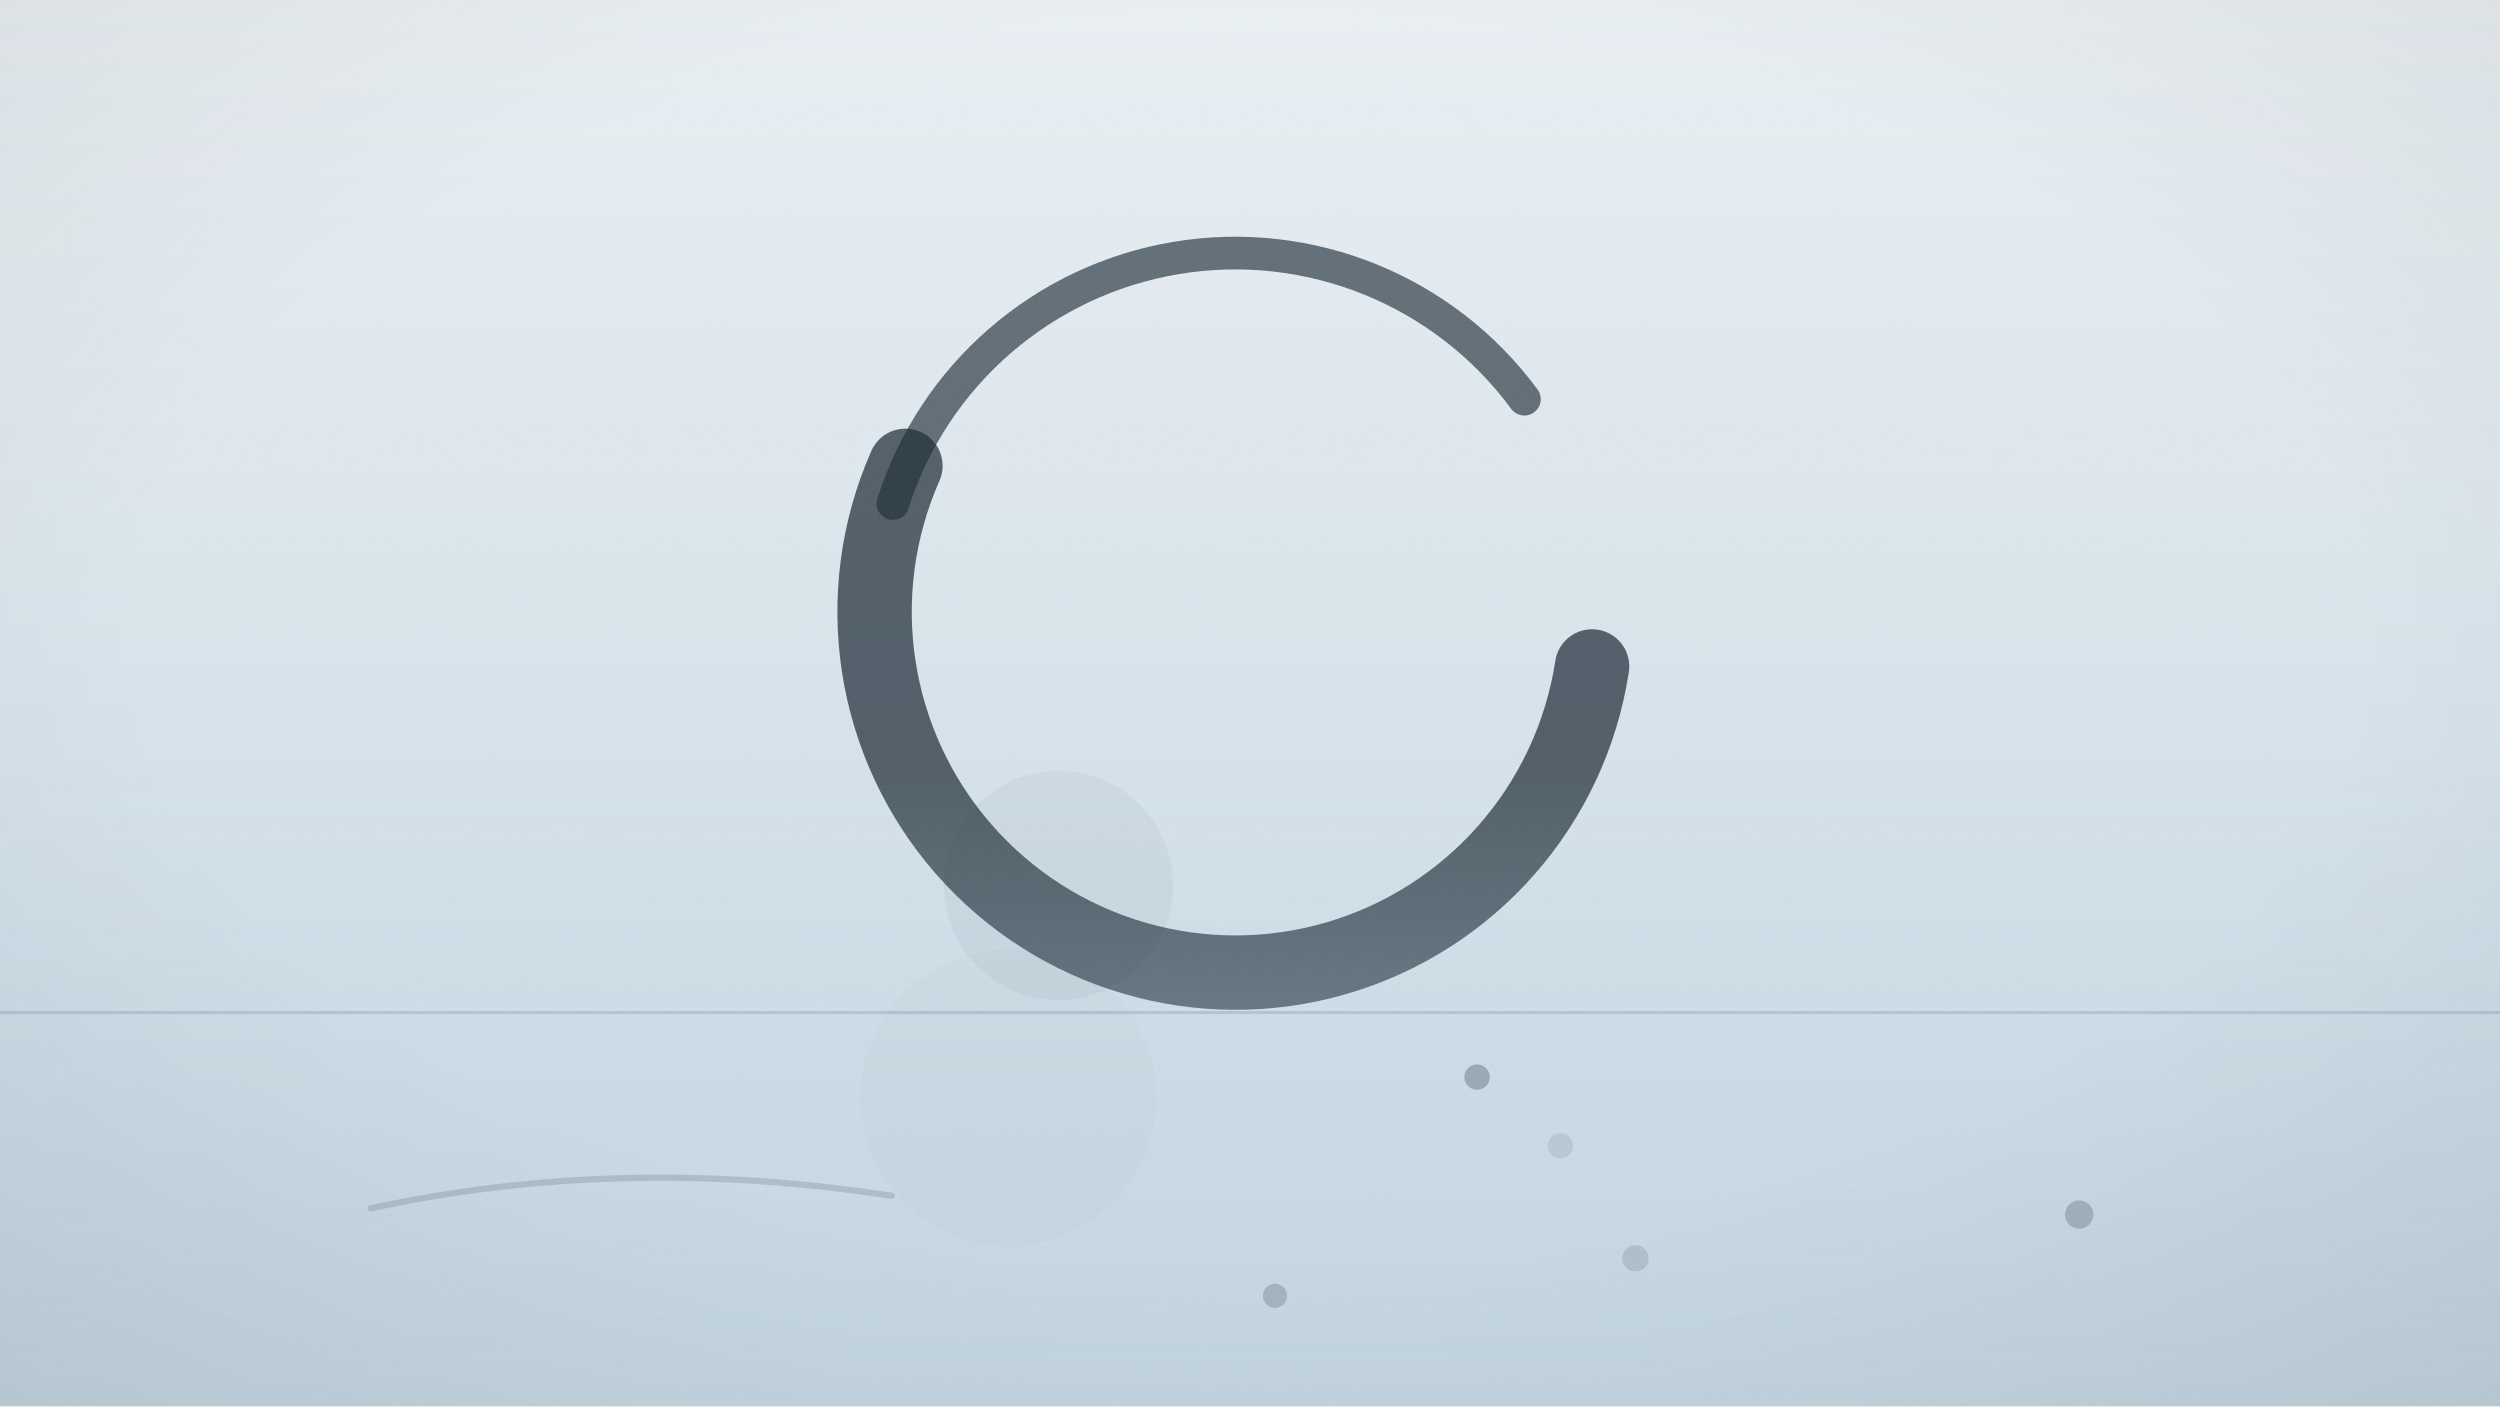
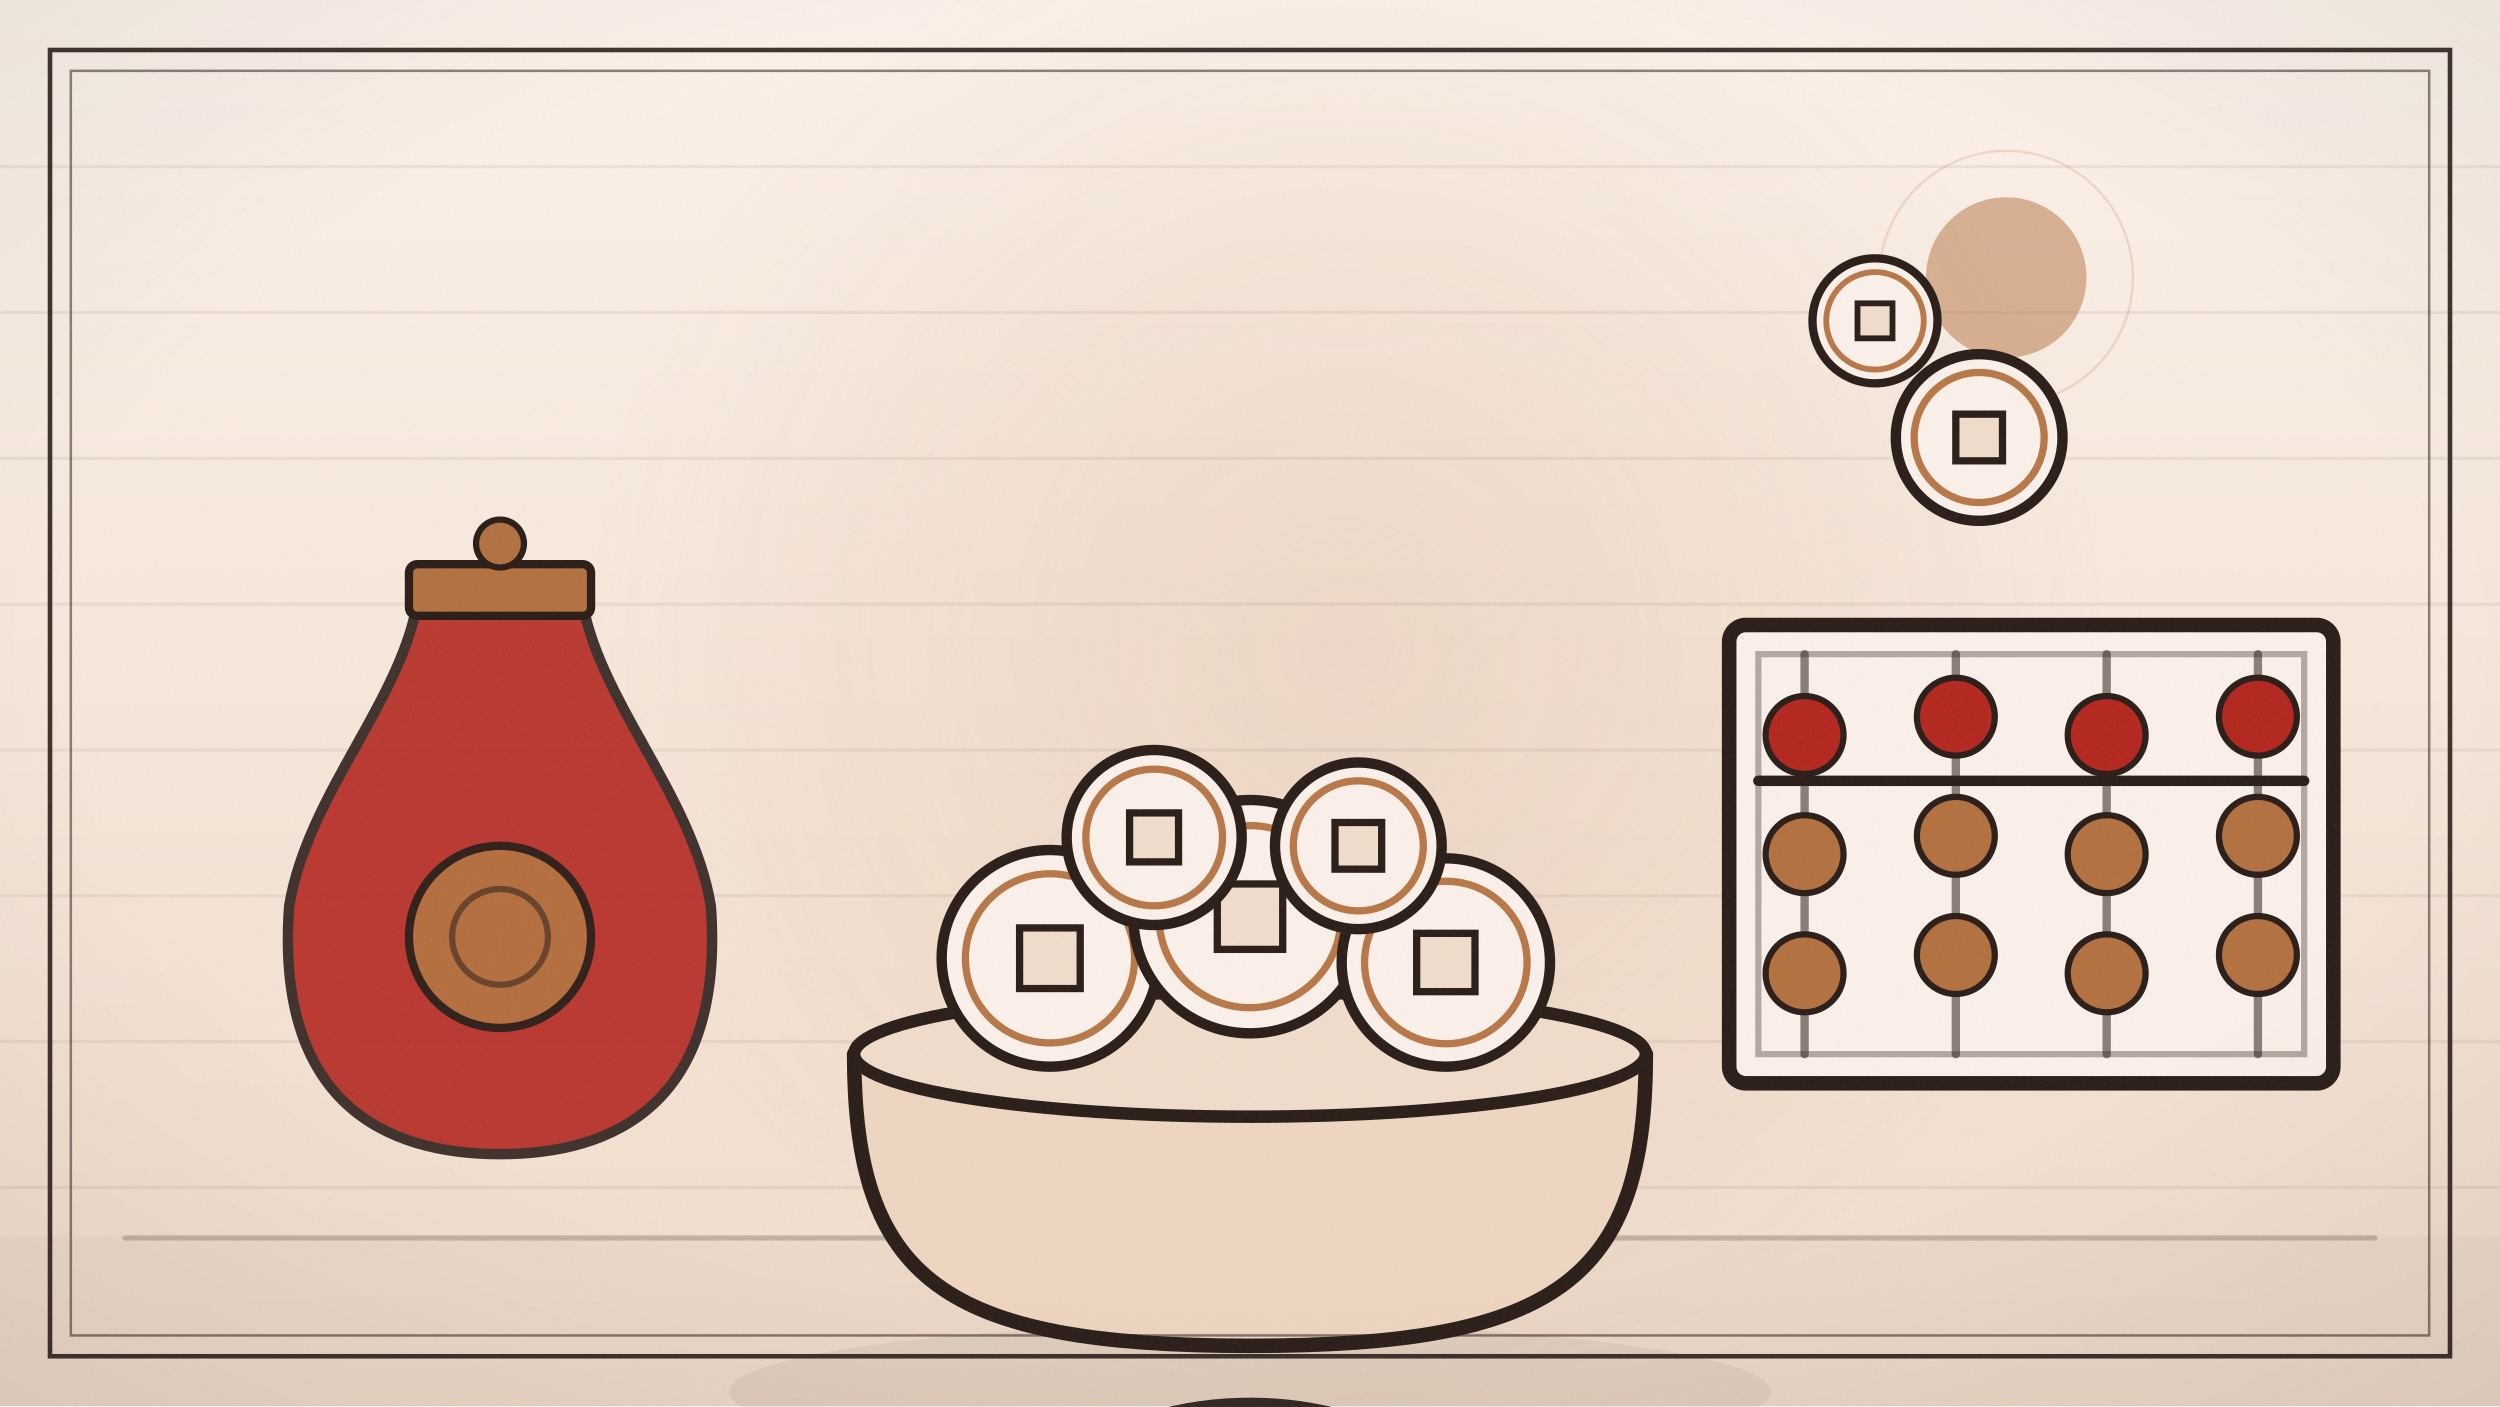
- <svg xmlns="http://www.w3.org/2000/svg" viewBox="0 0 1200 675" width="1200" height="675" role="img" aria-label="정운타임즈 동양풍 일러스트">
+ <svg xmlns="http://www.w3.org/2000/svg" viewBox="0 0 1200 675" width="1200" height="675" role="img" aria-label="정운타임즈 일러스트 · money">
  <defs>
-     <linearGradient id="sky17321" x1="0" y1="0" x2="0" y2="1">
-       <stop offset="0" stop-color="#eaf0f4" />
-       <stop offset="1" stop-color="#c5d7e3" />
+     <linearGradient id="paper17321" x1="0" y1="0" x2="0" y2="1">
+       <stop offset="0" stop-color="#fcf1e9" />
+       <stop offset="1" stop-color="#f1dccb" />
    </linearGradient>
-     <radialGradient id="disc17321" cx="0.42" cy="0.38" r="0.62">
-       <stop offset="0" stop-color="#5f8095" stop-opacity="0.98" />
-       <stop offset="0.72" stop-color="#5f8095" stop-opacity="0.86" />
-       <stop offset="1" stop-color="#5f8095" stop-opacity="0.55" />
+     <radialGradient id="wash17321" cx="0.5" cy="0.5" r="0.5">
+       <stop offset="0" stop-color="#b3703f" stop-opacity="0.16" />
+       <stop offset="0.62" stop-color="#b3703f" stop-opacity="0.07" />
+       <stop offset="1" stop-color="#b3703f" stop-opacity="0" />
    </radialGradient>
-     <linearGradient id="mist17321" x1="0" y1="0" x2="0" y2="1">
-       <stop offset="0" stop-color="#f7fbfe" stop-opacity="0" />
-       <stop offset="0.5" stop-color="#f7fbfe" stop-opacity="0.6" />
-       <stop offset="1" stop-color="#f7fbfe" stop-opacity="0" />
+     <linearGradient id="fade17321" x1="0" y1="0" x2="0" y2="1">
+       <stop offset="0" stop-color="#f1dccb" stop-opacity="0" />
+       <stop offset="1" stop-color="#2a1d18" stop-opacity="0.10" />
    </linearGradient>
-     <linearGradient id="fade17321" x1="0" y1="0" x2="0" y2="1">
-       <stop offset="0" stop-color="#c5d7e3" stop-opacity="0" />
-       <stop offset="1" stop-color="#c5d7e3" stop-opacity="0.55" />
-     </linearGradient>
-     <radialGradient id="vig17321" cx="0.5" cy="0.45" r="0.8">
-       <stop offset="0.55" stop-color="#000" stop-opacity="0" />
-       <stop offset="1" stop-color="#000" stop-opacity="0.09" />
+     <radialGradient id="vig17321" cx="0.5" cy="0.46" r="0.78">
+       <stop offset="0.6" stop-color="#000" stop-opacity="0" />
+       <stop offset="1" stop-color="#000" stop-opacity="0.08" />
    </radialGradient>
    <filter id="grain17321" x="0" y="0" width="100%" height="100%">
-       <feTurbulence type="fractalNoise" baseFrequency="0.9" numOctaves="2" stitchTiles="stitch" />
+       <feTurbulence type="fractalNoise" baseFrequency="0.85" numOctaves="2" stitchTiles="stitch" />
      <feColorMatrix type="saturate" values="0" />
    </filter>
  </defs>
-   <rect width="1200" height="675" fill="url(#sky17321)" />
-   <path d="M0 486 h1200" stroke="#1d2b36" stroke-width="1.4" opacity="0.18" />
-   <path d="M764.2 319.9 A 173.2 173.2 0 1 1 434.6 223.6" fill="none" stroke="#1d2b36" stroke-width="35.7" stroke-linecap="round" opacity="0.72" />
-   <path d="M428.6 241.7 A 172.4 172.4 0 0 1 731.7 191.6" fill="none" stroke="#1d2b36" stroke-width="15.7" stroke-linecap="round" opacity="0.648" />
-   <circle cx="785" cy="604" r="6.3" fill="#1d2b36" opacity="0.24" />
-   <circle cx="612" cy="622" r="5.8" fill="#1d2b36" opacity="0.38" />
-   <circle cx="749" cy="550" r="6.1" fill="#1d2b36" opacity="0.15" />
-   <circle cx="709" cy="517" r="6.1" fill="#1d2b36" opacity="0.39" />
-   <circle cx="998" cy="583" r="6.8" fill="#1d2b36" opacity="0.37" />
-   <path d="M178 580 q 120 -26 250 -6" fill="none" stroke="#1d2b36" stroke-width="3" stroke-linecap="round" opacity="0.25" />
-   <rect x="0" y="371" width="1200" height="304" fill="url(#fade17321)" />
-   <circle cx="508" cy="425" r="55" fill="#1d2b36" opacity="0.045" />
-   <circle cx="484" cy="527" r="71" fill="#1d2b36" opacity="0.020" />
+   <rect width="1200" height="675" fill="url(#paper17321)" />
+   <circle cx="646.3" cy="309.8" r="368.4" fill="url(#wash17321)" opacity="0.85" />
+   <line x1="0.0" y1="80.0" x2="1200.0" y2="80.0" stroke="#2a1d18" stroke-width="1.5" stroke-linecap="round" opacity="0.07" />
+   <line x1="0.0" y1="150.0" x2="1200.0" y2="150.0" stroke="#2a1d18" stroke-width="1.5" stroke-linecap="round" opacity="0.07" />
+   <line x1="0.0" y1="220.0" x2="1200.0" y2="220.0" stroke="#2a1d18" stroke-width="1.5" stroke-linecap="round" opacity="0.07" />
+   <line x1="0.0" y1="290.0" x2="1200.0" y2="290.0" stroke="#2a1d18" stroke-width="1.5" stroke-linecap="round" opacity="0.07" />
+   <line x1="0.0" y1="360.0" x2="1200.0" y2="360.0" stroke="#2a1d18" stroke-width="1.5" stroke-linecap="round" opacity="0.07" />
+   <line x1="0.0" y1="430.0" x2="1200.0" y2="430.0" stroke="#2a1d18" stroke-width="1.5" stroke-linecap="round" opacity="0.07" />
+   <line x1="0.0" y1="500.0" x2="1200.0" y2="500.0" stroke="#2a1d18" stroke-width="1.5" stroke-linecap="round" opacity="0.07" />
+   <line x1="0.0" y1="570.0" x2="1200.0" y2="570.0" stroke="#2a1d18" stroke-width="1.5" stroke-linecap="round" opacity="0.07" />
+   <line x1="60.0" y1="594.2" x2="1140.0" y2="594.2" stroke="#2a1d18" stroke-width="2.5" stroke-linecap="round" opacity="0.22" />
+   <rect x="0.0" y="594.2" width="1200.0" height="80.8" rx="0.0" fill="#2a1d18" stroke="ink" stroke-width="6" opacity="0.03" />
+   <circle cx="963.0" cy="133.2" r="38.0" fill="#b3703f" stroke="#b3703f" stroke-width="1" opacity="0.5" />
+   <circle cx="963.0" cy="133.2" r="60.8" fill="none" stroke="#b3703f" stroke-width="1.2" opacity="0.18" />
+   <g transform="translate(1200 0) scale(-1 1)">
+     <rect x="80.0" y="300.0" width="290.0" height="220.0" rx="8.0" fill="#fcf1e9" stroke="#2a1d18" stroke-width="7" />
+     <rect x="94.0" y="314.0" width="262.0" height="192.0" rx="0.0" fill="none" stroke="#2a1d18" stroke-width="3" opacity="0.35" />
+     <line x1="94.0" y1="374.8" x2="356.0" y2="374.8" stroke="#2a1d18" stroke-width="5" stroke-linecap="round" />
+     <line x1="116.2" y1="314.0" x2="116.2" y2="506.0" stroke="#2a1d18" stroke-width="4" stroke-linecap="round" opacity="0.55" />
+     <circle cx="116.2" cy="344.0" r="18.7" fill="#b3261e" stroke="#2a1d18" stroke-width="3" />
+     <circle cx="116.2" cy="401.2" r="18.7" fill="#b3703f" stroke="#2a1d18" stroke-width="3" />
+     <circle cx="116.2" cy="458.4" r="18.7" fill="#b3703f" stroke="#2a1d18" stroke-width="3" />
+     <line x1="188.8" y1="314.0" x2="188.8" y2="506.0" stroke="#2a1d18" stroke-width="4" stroke-linecap="round" opacity="0.55" />
+     <circle cx="188.8" cy="352.8" r="18.7" fill="#b3261e" stroke="#2a1d18" stroke-width="3" />
+     <circle cx="188.8" cy="410.0" r="18.7" fill="#b3703f" stroke="#2a1d18" stroke-width="3" />
+     <circle cx="188.8" cy="467.2" r="18.7" fill="#b3703f" stroke="#2a1d18" stroke-width="3" />
+     <line x1="261.2" y1="314.0" x2="261.2" y2="506.0" stroke="#2a1d18" stroke-width="4" stroke-linecap="round" opacity="0.55" />
+     <circle cx="261.2" cy="344.0" r="18.7" fill="#b3261e" stroke="#2a1d18" stroke-width="3" />
+     <circle cx="261.2" cy="401.2" r="18.7" fill="#b3703f" stroke="#2a1d18" stroke-width="3" />
+     <circle cx="261.2" cy="458.4" r="18.7" fill="#b3703f" stroke="#2a1d18" stroke-width="3" />
+     <line x1="333.8" y1="314.0" x2="333.8" y2="506.0" stroke="#2a1d18" stroke-width="4" stroke-linecap="round" opacity="0.55" />
+     <circle cx="333.8" cy="352.8" r="18.7" fill="#b3261e" stroke="#2a1d18" stroke-width="3" />
+     <circle cx="333.8" cy="410.0" r="18.7" fill="#b3703f" stroke="#2a1d18" stroke-width="3" />
+     <circle cx="333.8" cy="467.2" r="18.7" fill="#b3703f" stroke="#2a1d18" stroke-width="3" />
+     <path d="M 920.9 285.7 C 914.0 335.4 868.0 380.1 858.8 434.8 C 851.9 529.2 904.8 554.0 960.0 554.0 C 1015.2 554.0 1068.1 529.2 1061.2 434.8 C 1052.0 380.1 1006.0 335.4 999.1 285.7 Z" fill="#b3261e" stroke="#2a1d18" stroke-width="5" stroke-linecap="round" stroke-linejoin="round" opacity="0.9" />
+     <rect x="916.3" y="270.8" width="87.4" height="24.8" rx="4.0" fill="#b3703f" stroke="#2a1d18" stroke-width="4" />
+     <circle cx="960.0" cy="260.9" r="11.5" fill="#b3703f" stroke="#2a1d18" stroke-width="3" />
+     <circle cx="960.0" cy="449.7" r="43.7" fill="#b3703f" stroke="#2a1d18" stroke-width="4" opacity="0.95" />
+     <circle cx="960.0" cy="449.7" r="23.0" fill="none" stroke="#2a1d18" stroke-width="3" opacity="0.55" />
+     <circle cx="250.0" cy="210.0" r="40.0" fill="#fcf1e9" stroke="#2a1d18" stroke-width="5" />
+     <circle cx="250.0" cy="210.0" r="31.2" fill="none" stroke="#b3703f" stroke-width="3.5" opacity="0.95" />
+     <rect x="238.8" y="198.8" width="22.4" height="22.4" rx="0.0" fill="#f1dccb" stroke="#2a1d18" stroke-width="3.5" />
+     <circle cx="300.0" cy="154.0" r="30.0" fill="#fcf1e9" stroke="#2a1d18" stroke-width="4" />
+     <circle cx="300.0" cy="154.0" r="23.4" fill="none" stroke="#b3703f" stroke-width="2.8" opacity="0.95" />
+     <rect x="291.6" y="145.6" width="16.8" height="16.8" rx="0.0" fill="#f1dccb" stroke="#2a1d18" stroke-width="2.8" />
+   </g>
+   <ellipse cx="600.0" cy="668.0" rx="250.0" ry="32.5" fill="#2a1d18" stroke="none" stroke-width="0" opacity="0.06" />
+   <path d="M 410.0 506.0 C 410.0 614.0 452.0 646.0 600.0 646.0 C 748.0 646.0 790.0 614.0 790.0 506.0 Z" fill="#eed6c1" stroke="#2a1d18" stroke-width="7" stroke-linecap="round" stroke-linejoin="round" />
+   <ellipse cx="600.0" cy="506.0" rx="190.0" ry="30.0" fill="#f1dccb" stroke="#2a1d18" stroke-width="6" />
+   <circle cx="504.0" cy="460.0" r="52.0" fill="#fcf1e9" stroke="#2a1d18" stroke-width="5" />
+   <circle cx="504.0" cy="460.0" r="40.6" fill="none" stroke="#b3703f" stroke-width="3.5" opacity="0.95" />
+   <rect x="489.4" y="445.4" width="29.1" height="29.1" rx="0.0" fill="#f1dccb" stroke="#2a1d18" stroke-width="3.5" />
+   <circle cx="600.0" cy="440.0" r="56.0" fill="#fcf1e9" stroke="#2a1d18" stroke-width="5" />
+   <circle cx="600.0" cy="440.0" r="43.7" fill="none" stroke="#b3703f" stroke-width="3.5" opacity="0.95" />
+   <rect x="584.3" y="424.3" width="31.4" height="31.4" rx="0.0" fill="#f1dccb" stroke="#2a1d18" stroke-width="3.5" />
+   <circle cx="694.0" cy="462.0" r="50.0" fill="#fcf1e9" stroke="#2a1d18" stroke-width="5" />
+   <circle cx="694.0" cy="462.0" r="39.0" fill="none" stroke="#b3703f" stroke-width="3.5" opacity="0.95" />
+   <rect x="680.0" y="448.0" width="28.0" height="28.0" rx="0.0" fill="#f1dccb" stroke="#2a1d18" stroke-width="3.5" />
+   <circle cx="554.0" cy="402.0" r="42.0" fill="#fcf1e9" stroke="#2a1d18" stroke-width="5" />
+   <circle cx="554.0" cy="402.0" r="32.8" fill="none" stroke="#b3703f" stroke-width="3.5" opacity="0.95" />
+   <rect x="542.2" y="390.2" width="23.5" height="23.5" rx="0.0" fill="#f1dccb" stroke="#2a1d18" stroke-width="3.5" />
+   <circle cx="652.0" cy="406.0" r="40.0" fill="#fcf1e9" stroke="#2a1d18" stroke-width="5" />
+   <circle cx="652.0" cy="406.0" r="31.2" fill="none" stroke="#b3703f" stroke-width="3.5" opacity="0.95" />
+   <rect x="640.8" y="394.8" width="22.4" height="22.4" rx="0.0" fill="#f1dccb" stroke="#2a1d18" stroke-width="3.5" />
+   <path d="M 515.0 700.0 C 515.0 778.9 566.0 798.6 600.0 798.6 C 634.0 798.6 685.0 778.9 685.0 700.0 C 644.2 664.5 555.8 664.5 515.0 700.0 Z" fill="#b3703f" stroke="#2a1d18" stroke-width="5" stroke-linecap="round" stroke-linejoin="round" opacity="0.95" />
+   <path d="M 559.2 719.7 C 583.0 696.1 617.0 696.1 640.8 719.7" fill="none" stroke="#fdf6e4" stroke-width="4" stroke-linecap="round" stroke-linejoin="round" opacity="0.8" />
+   <rect x="24.0" y="24.0" width="1152.0" height="627.0" rx="0.0" fill="none" stroke="#2a1d18" stroke-width="2.2" opacity="0.9" />
+   <rect x="34.0" y="34.0" width="1132.0" height="607.0" rx="0.0" fill="none" stroke="#2a1d18" stroke-width="1.2" opacity="0.54" />
  <rect width="1200" height="675" fill="url(#vig17321)" />
-   <rect width="1200" height="675" filter="url(#grain17321)" opacity="0.05" />
+   <rect width="1200" height="675" filter="url(#grain17321)" opacity="0.055" />
</svg>
